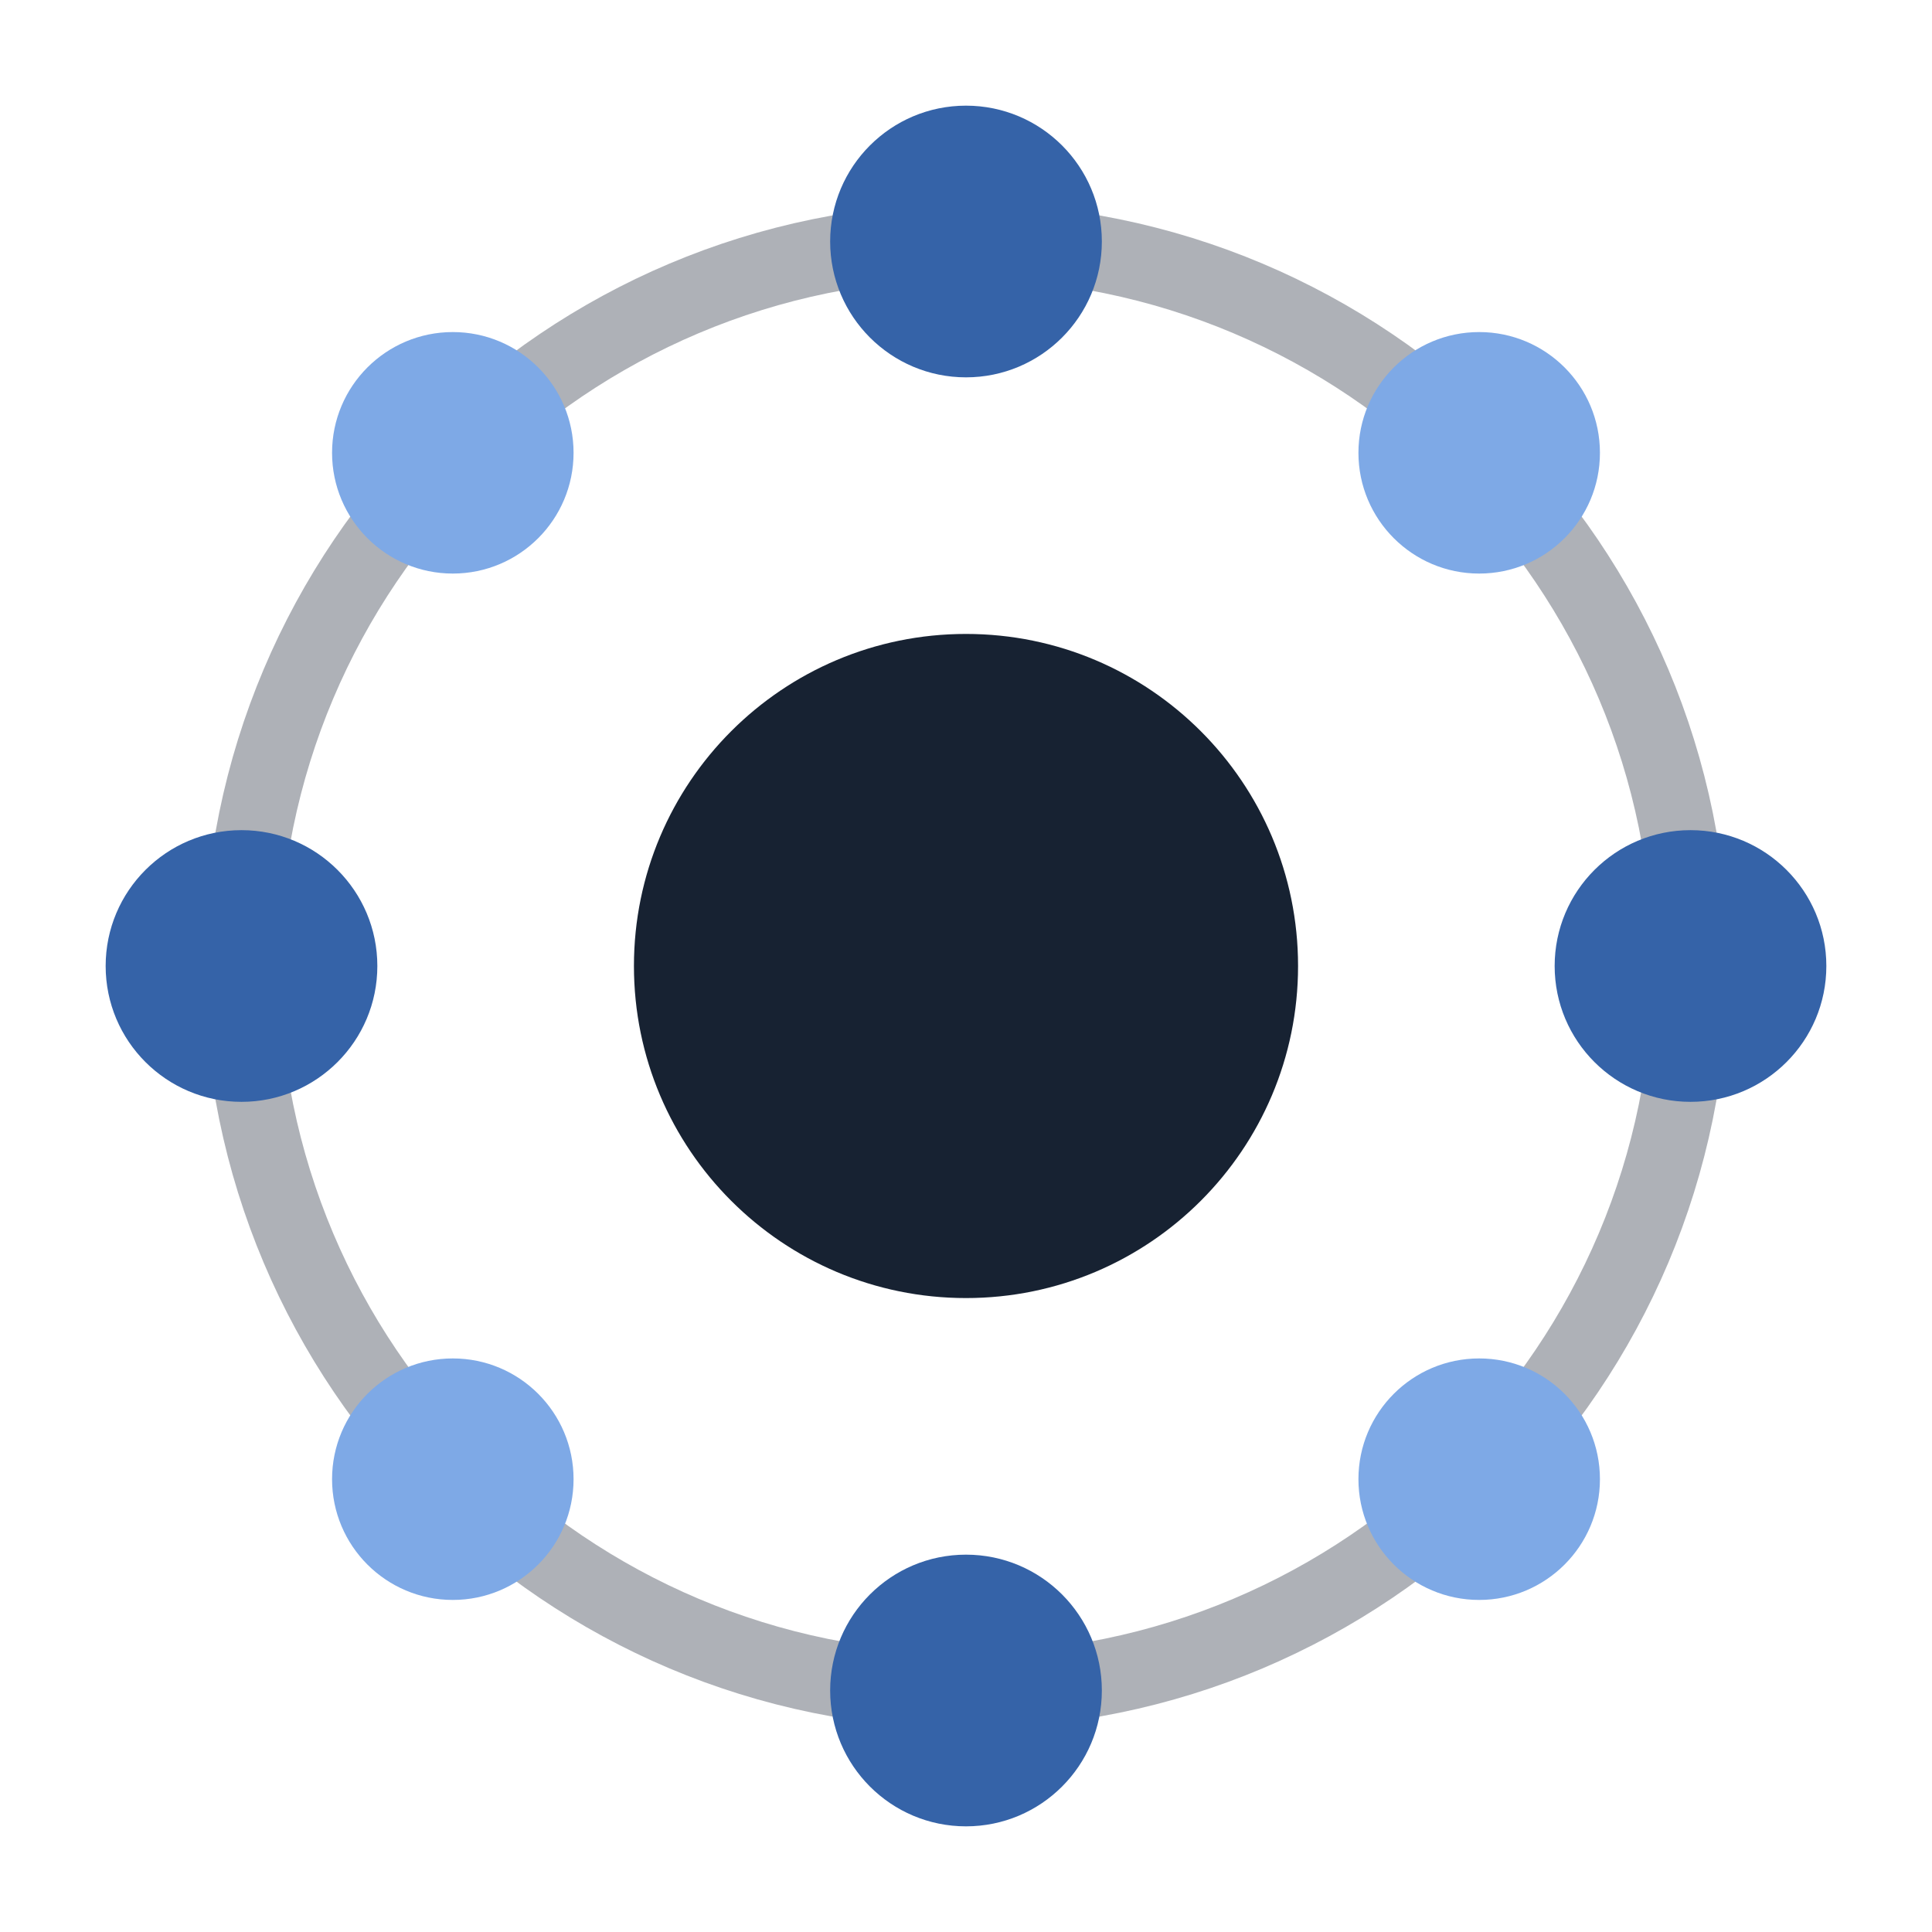
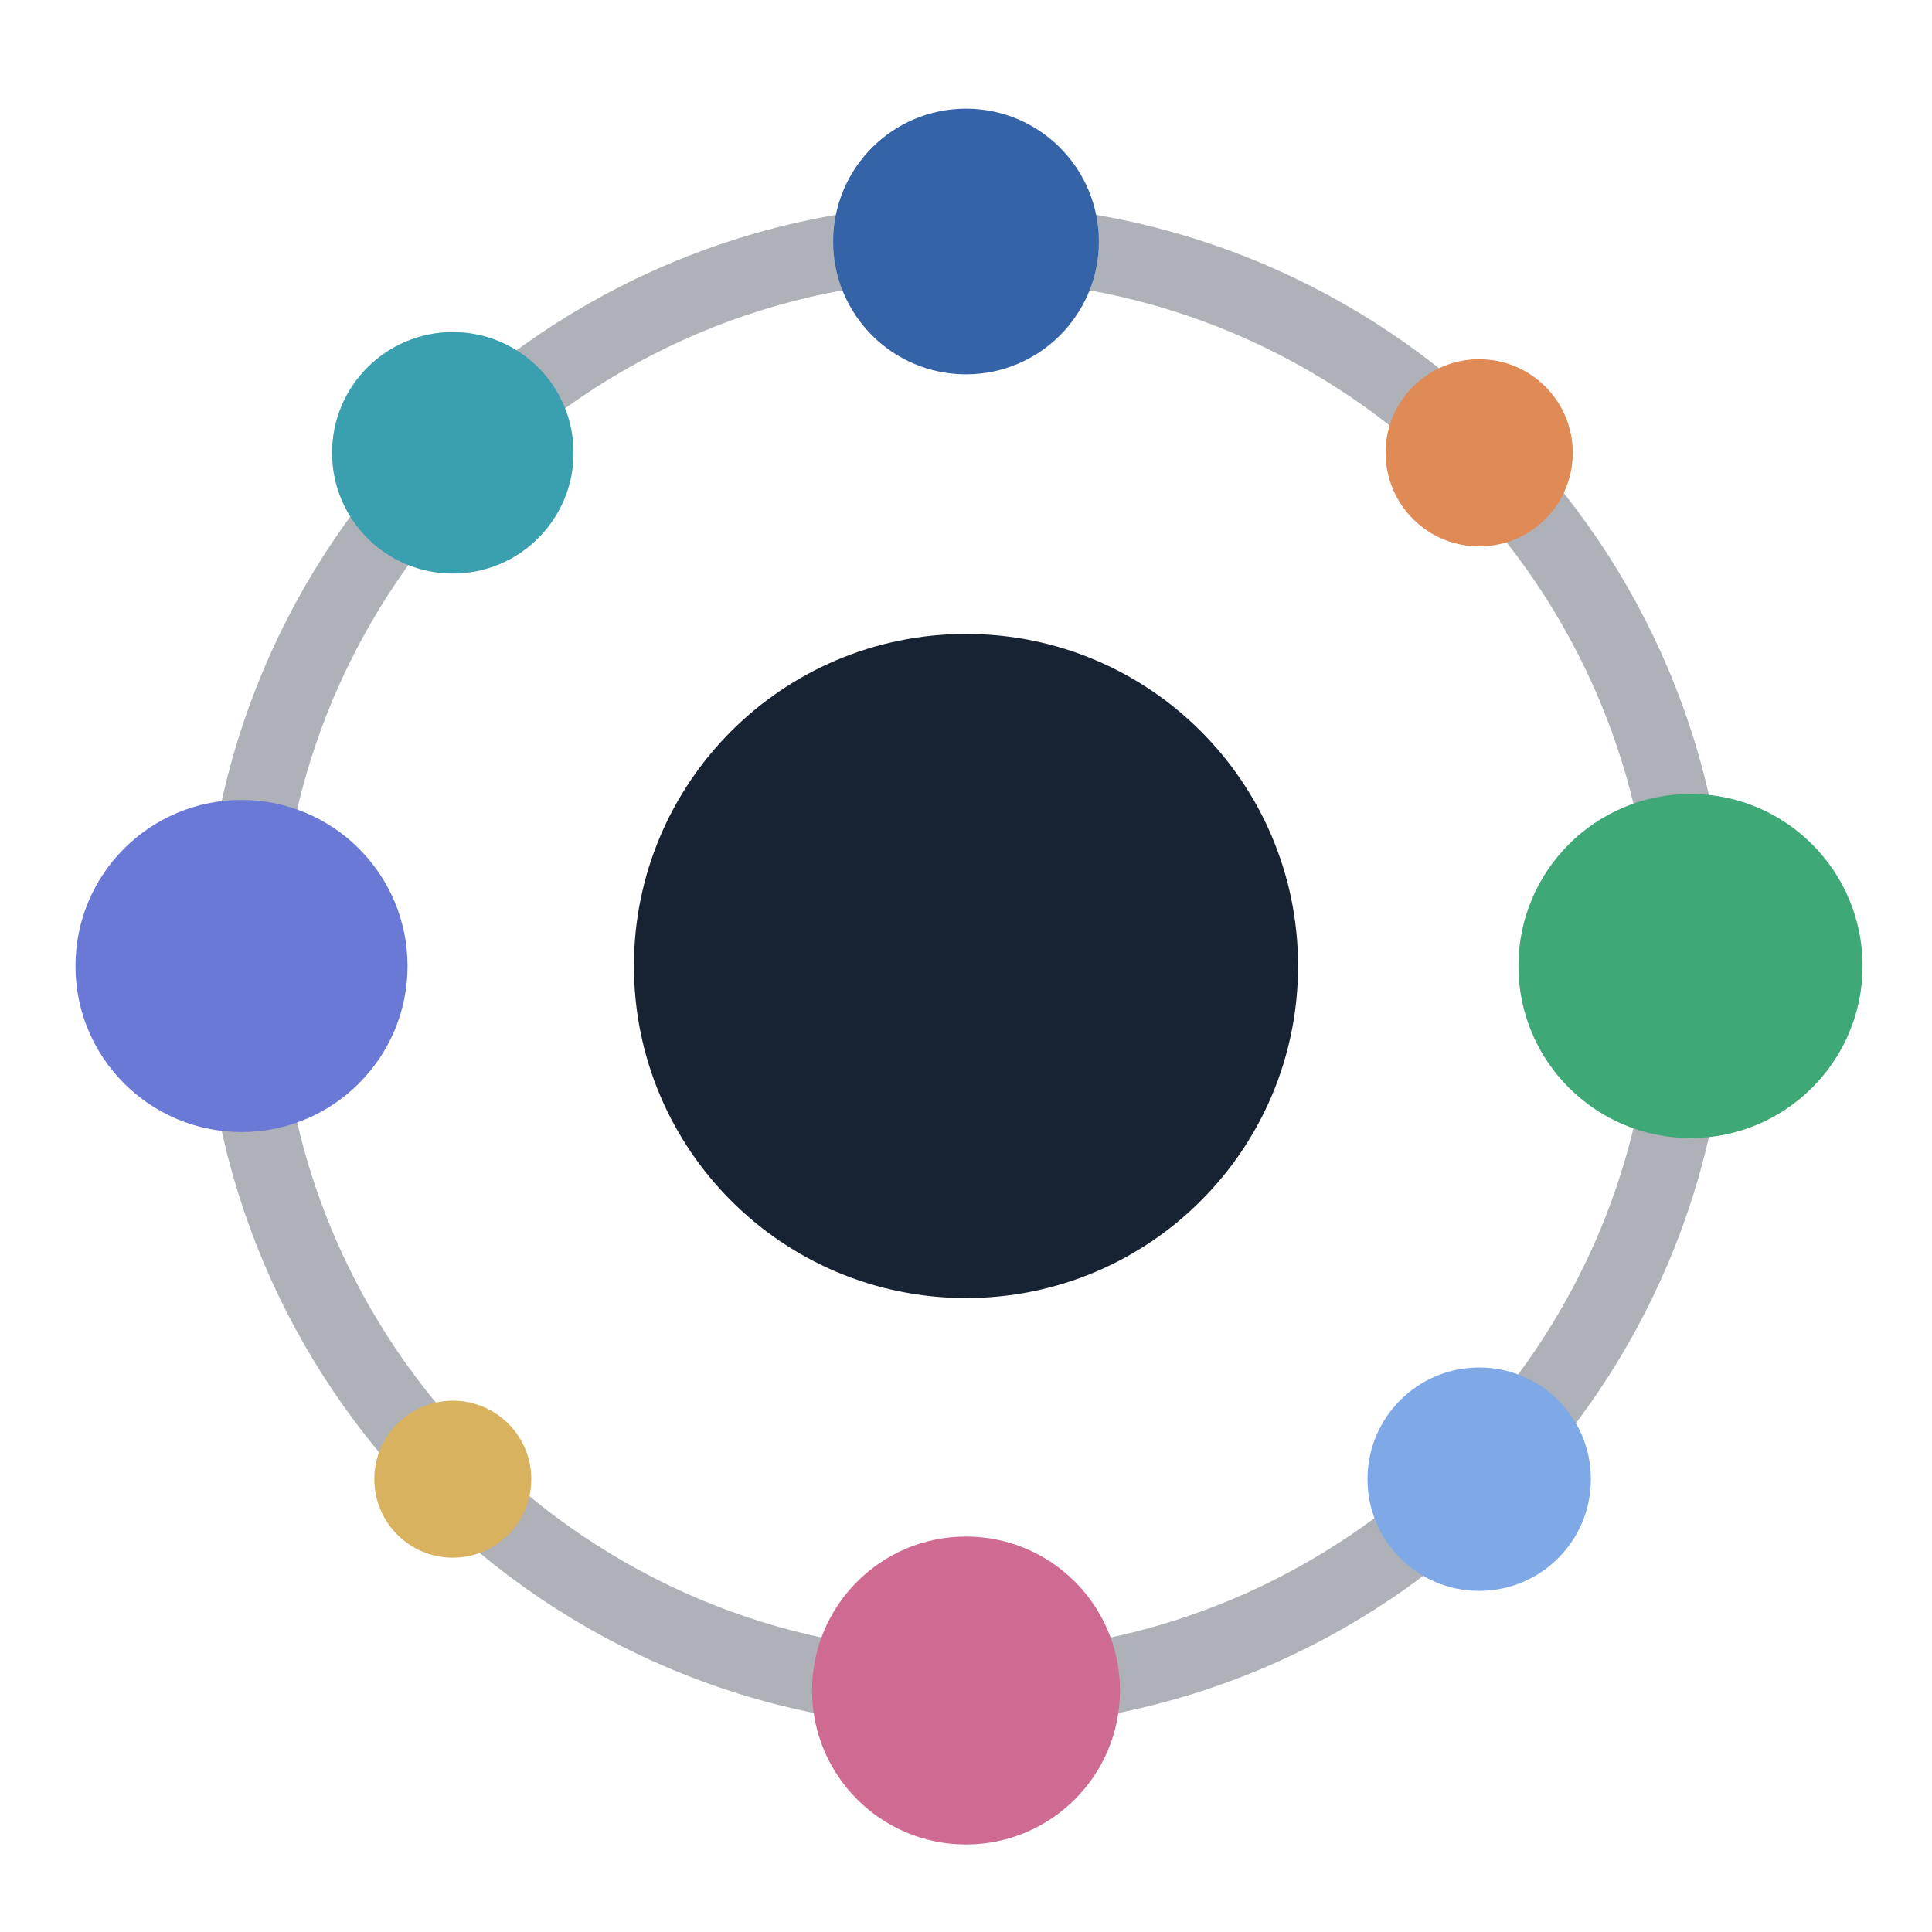
<svg xmlns="http://www.w3.org/2000/svg" viewBox="0 0 64 64">
  <circle cx="32" cy="32" r="24" fill="none" stroke="#172232" stroke-opacity=".35" stroke-width="2.5" />
  <circle cx="32" cy="32" r="11" fill="#172232" />
-   <g fill="#3563a8">
-     <circle cx="32" cy="8" r="4.5" />
-     <circle cx="56" cy="32" r="4.5" />
-     <circle cx="32" cy="56" r="4.5" />
-     <circle cx="8" cy="32" r="4.5" />
-   </g>
-   <g fill="#7ea9e6">
-     <circle cx="49" cy="15" r="4" />
-     <circle cx="49" cy="49" r="4" />
-     <circle cx="15" cy="49" r="4" />
-     <circle cx="15" cy="15" r="4" />
-   </g>
+   <circle cx="32.0" cy="8.0" r="4.4" fill="#3563a8" />
+   <circle cx="49.0" cy="15.0" r="3.1" fill="#e08a55" />
+   <circle cx="56.0" cy="32.0" r="5.7" fill="#3fa877" />
+   <circle cx="49.0" cy="49.0" r="3.7" fill="#7ea9e6" />
+   <circle cx="32.0" cy="56.0" r="5.1" fill="#cf6a92" />
+   <circle cx="15.0" cy="49.0" r="2.6" fill="#d9b25f" />
+   <circle cx="8.0" cy="32.0" r="5.5" fill="#6a78d6" />
+   <circle cx="15.0" cy="15.0" r="4.0" fill="#3a9fae" />
</svg>
